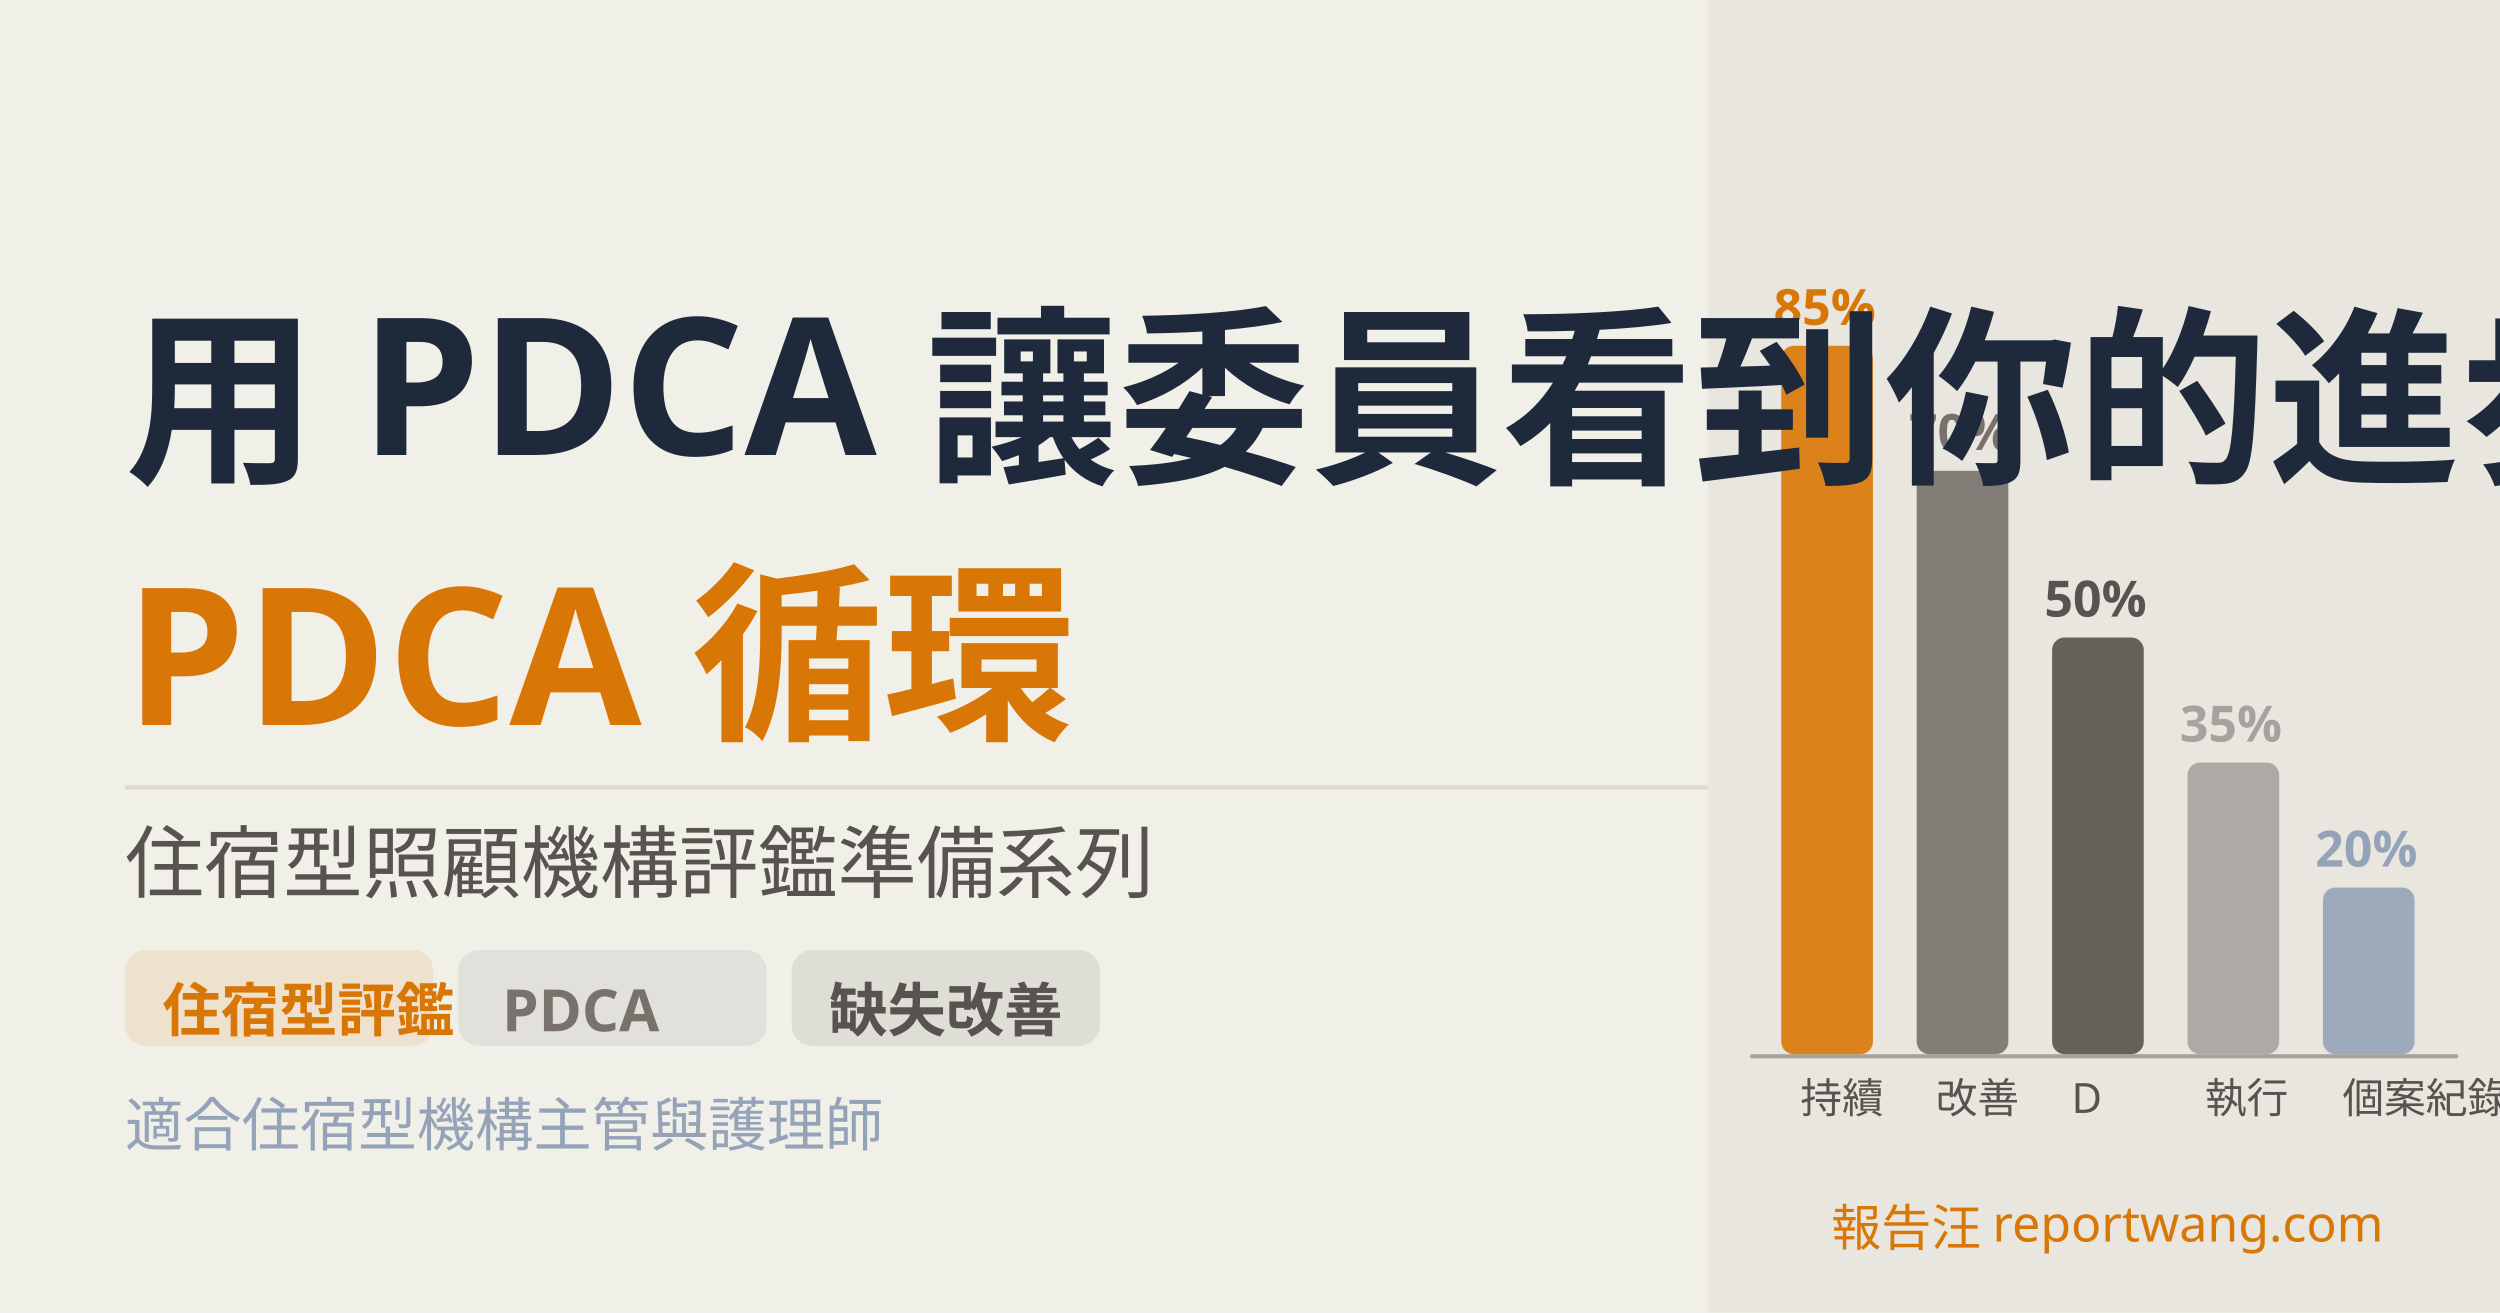
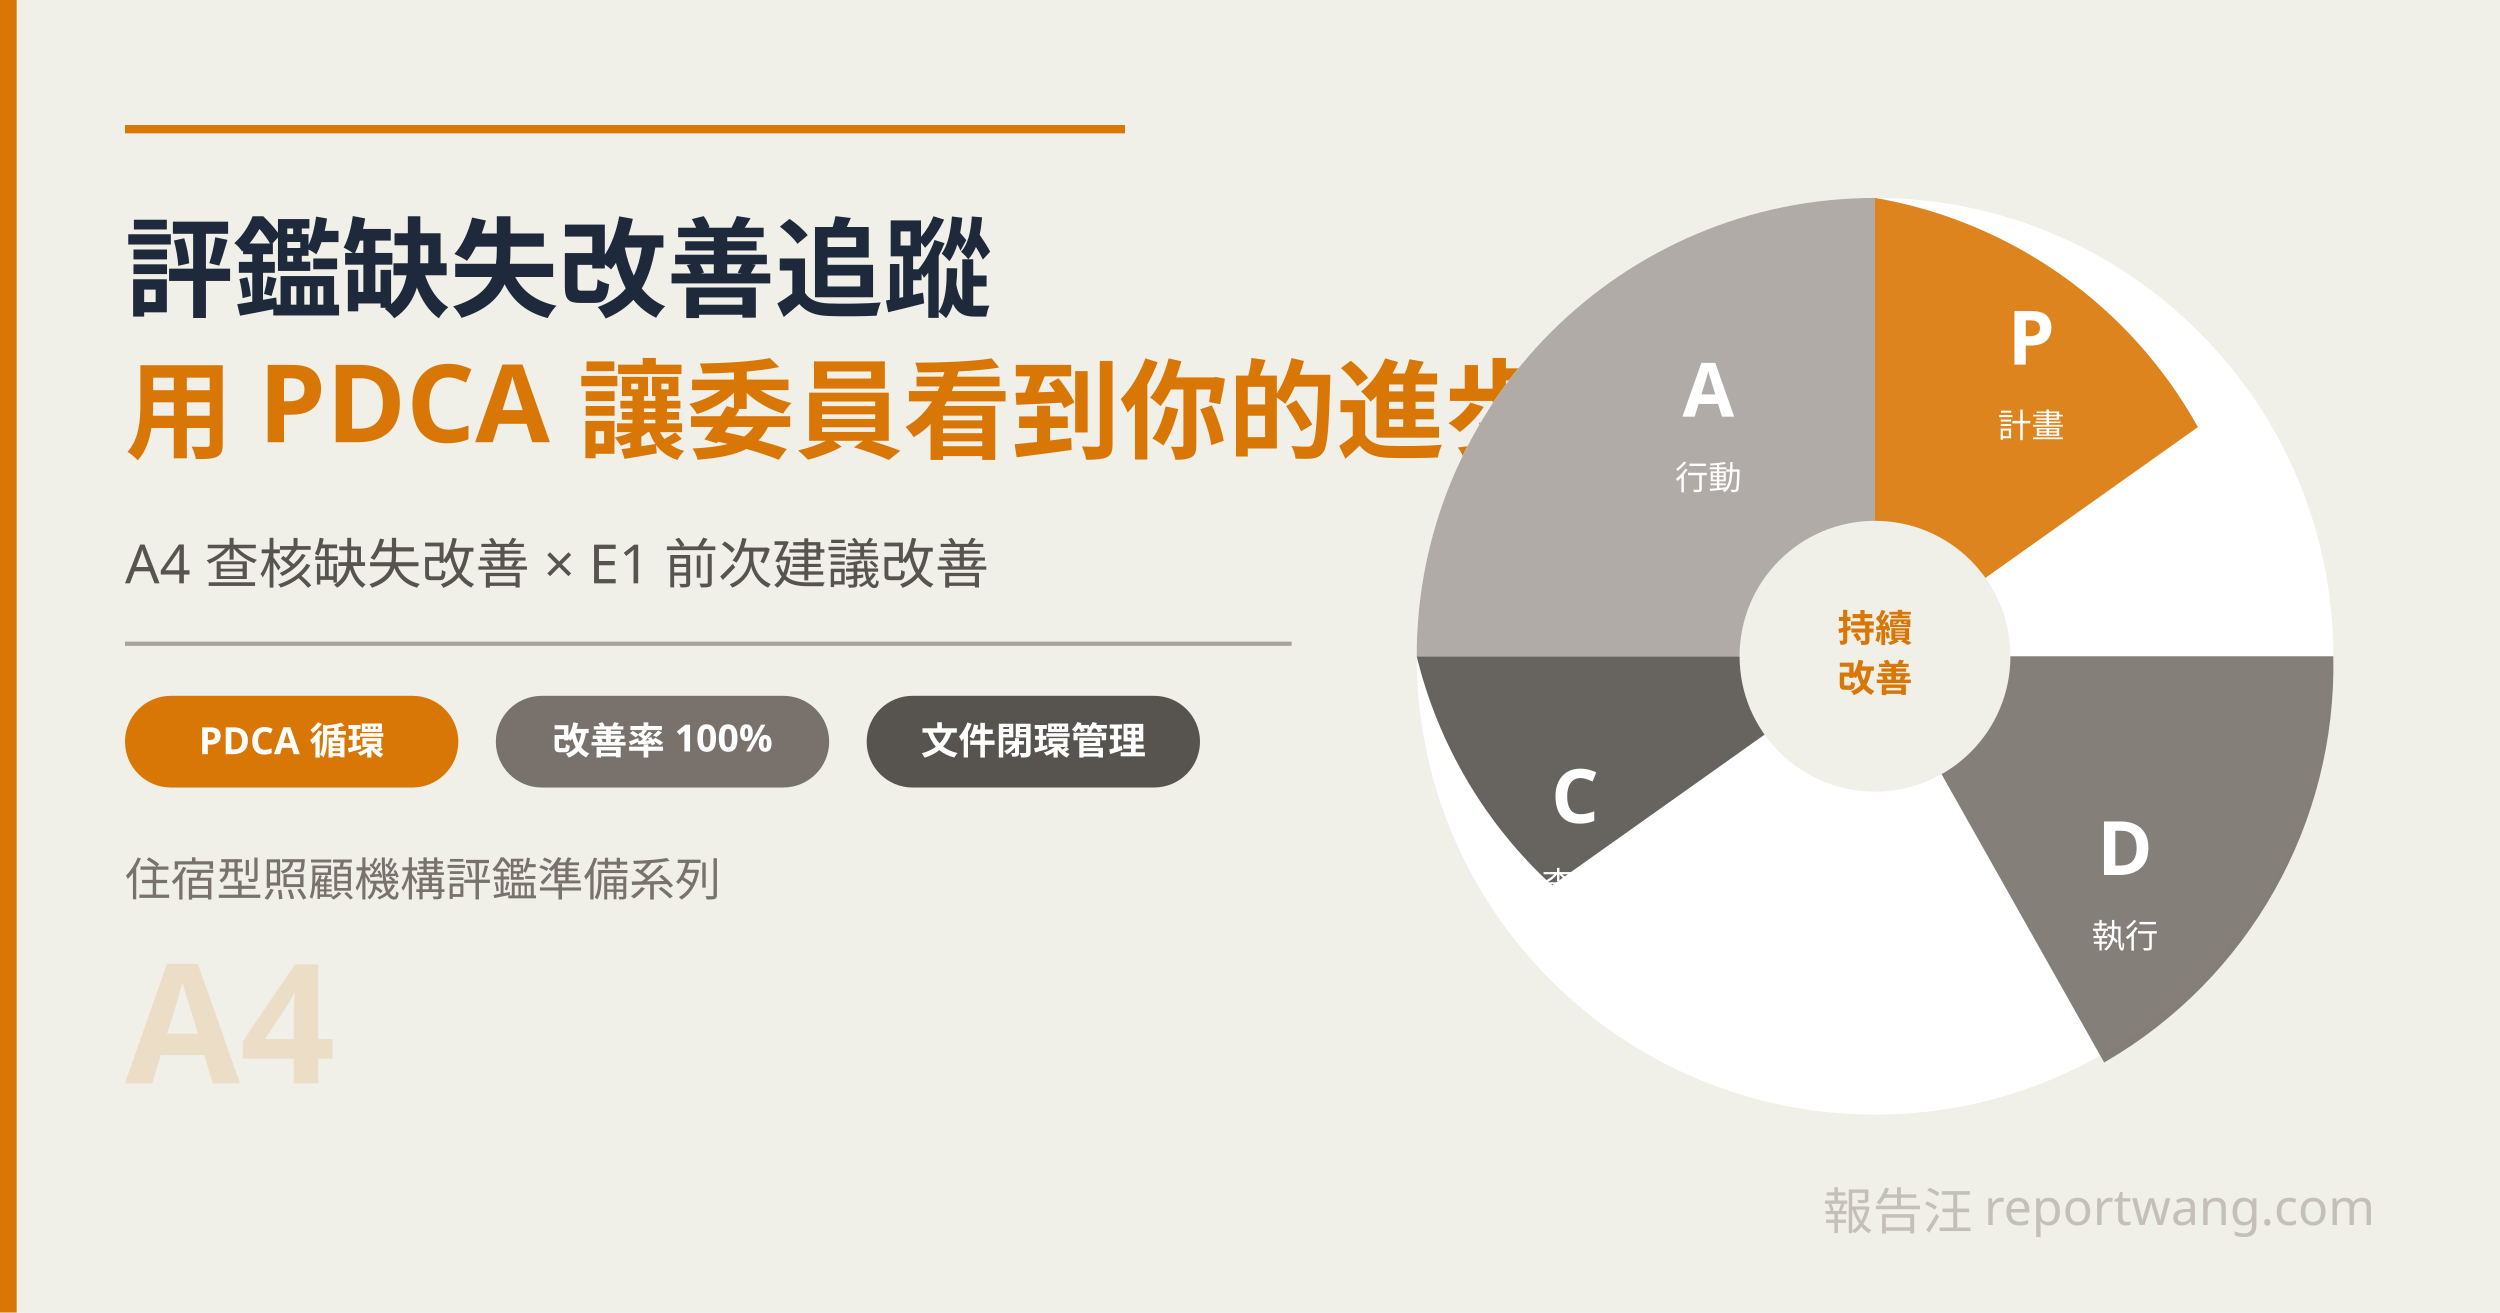
- <svg xmlns="http://www.w3.org/2000/svg" width="1200" height="630" viewBox="0 0 1200 630" fill="none" font-family="'Noto Sans TC', sans-serif">
+ <svg xmlns="http://www.w3.org/2000/svg" width="1200" height="630" viewBox="0 0 1200 630" font-family="'Noto Sans TC', sans-serif">
  <rect width="1200" height="630" fill="#f0efe8" />
-   <g clip-path="url(#clip-nursing-home-pdca)">
-     <path d="M1200 0H0V630H1200V0Z" fill="#F0EFE8" />
-     <path d="M1200 0H820V630H1200V0Z" fill="#E8E6DE" />
-     <text fill="#57534E" style="white-space: pre" xml:space="preserve" font-size="36" font-weight="bold" letter-spacing="0em">
-       <tspan x="1010.000" y="103.696" />
-     </text>
-     <path d="M1179 506H841C840.448 506 840 506.448 840 507C840 507.552 840.448 508 841 508H1179C1179.55 508 1180 507.552 1180 507C1180 506.448 1179.55 506 1179 506Z" fill="#A8A29E" />
-     <path opacity="0.9" d="M893 166H861C857.686 166 855 168.686 855 172V500C855 503.314 857.686 506 861 506H893C896.314 506 899 503.314 899 500V172C899 168.686 896.314 166 893 166Z" fill="#D97706" />
-     <text fill="#D97706" style="white-space: pre" xml:space="preserve" font-size="24" font-weight="bold" letter-spacing="0em">
-       <tspan x="851.312" y="155.964">85%</tspan>
-     </text>
-     <path opacity="0.9" d="M958 226H926C922.686 226 920 228.686 920 232V500C920 503.314 922.686 506 926 506H958C961.314 506 964 503.314 964 500V232C964 228.686 961.314 226 958 226Z" fill="#78716C" />
-     <text fill="#78716C" style="white-space: pre" xml:space="preserve" font-size="24" font-weight="bold" letter-spacing="0em">
-       <tspan x="916.312" y="215.964">70%</tspan>
-     </text>
-     <path opacity="0.9" d="M1023 306H991C987.686 306 985 308.686 985 312V500C985 503.314 987.686 506 991 506H1023C1026.31 506 1029 503.314 1029 500V312C1029 308.686 1026.31 306 1023 306Z" fill="#57534E" />
-     <text fill="#57534E" style="white-space: pre" xml:space="preserve" font-size="24" font-weight="bold" letter-spacing="0em">
-       <tspan x="981.312" y="295.964">50%</tspan>
-     </text>
-     <path opacity="0.9" d="M1088 366H1056C1052.69 366 1050 368.686 1050 372V500C1050 503.314 1052.69 506 1056 506H1088C1091.31 506 1094 503.314 1094 500V372C1094 368.686 1091.31 366 1088 366Z" fill="#A8A29E" />
-     <text fill="#A8A29E" style="white-space: pre" xml:space="preserve" font-size="24" font-weight="bold" letter-spacing="0em">
-       <tspan x="1046.31" y="355.964">35%</tspan>
-     </text>
-     <path opacity="0.9" d="M1153 426H1121C1117.69 426 1115 428.686 1115 432V500C1115 503.314 1117.69 506 1121 506H1153C1156.31 506 1159 503.314 1159 500V432C1159 428.686 1156.31 426 1153 426Z" fill="#94A3B8" />
-     <text fill="#94A3B8" style="white-space: pre" xml:space="preserve" font-size="24" font-weight="bold" letter-spacing="0em">
-       <tspan x="1111.31" y="415.964">20%</tspan>
-     </text>
-     <text fill="#57534E" style="white-space: pre" xml:space="preserve" font-size="20" letter-spacing="0em">
-       <tspan x="864.168" y="534.22">持續</tspan>
-     </text>
-     <text fill="#57534E" style="white-space: pre" xml:space="preserve" font-size="20" letter-spacing="0em">
-       <tspan x="929.17" y="534.22">改善</tspan>
-     </text>
-     <text fill="#57534E" style="white-space: pre" xml:space="preserve" font-size="20" letter-spacing="0em">
-       <tspan x="994.365" y="534.22">D</tspan>
-     </text>
-     <text fill="#57534E" style="white-space: pre" xml:space="preserve" font-size="20" letter-spacing="0em">
-       <tspan x="1058.38" y="534.22">執行</tspan>
-     </text>
-     <text fill="#57534E" style="white-space: pre" xml:space="preserve" font-size="20" letter-spacing="0em">
-       <tspan x="1124.36" y="534.22">個案紀錄</tspan>
-     </text>
-     <text fill="#1E293B" style="white-space: pre" xml:space="preserve" font-size="92" font-weight="bold" letter-spacing="0em">
-       <tspan x="60" y="225.0">用 PDCA 讓委員看到你的進步</tspan>
-     </text>
-     <text fill="#D97706" style="white-space: pre" xml:space="preserve" font-size="92" font-weight="bold" letter-spacing="0em">
-       <tspan x="60" y="348.0">PDCA 循環</tspan>
-     </text>
-     <path d="M60 378H820" stroke="#DEDAD3" stroke-width="2" />
-     <text fill="#57534E" style="white-space: pre" xml:space="preserve" font-size="38" letter-spacing="0em">
-       <tspan x="60" y="428.0">住宿型照顧機構評鑑準備系列</tspan>
-     </text>
-     <path opacity="0.12" d="M198 456.00H70C64.477 456.00 60 460.477 60 466.00V492.00C60 497.523 64.477 502.00 70 502.00H198C203.523 502.00 208 497.523 208 492.00V466.00C208 460.477 203.523 456.00 198 456.00Z" fill="#D97706" />
-     <text fill="#D97706" style="white-space: pre" xml:space="preserve" font-size="28" font-weight="bold" letter-spacing="0em">
-       <tspan x="78" y="495.000">住宿型評鑑</tspan>
-     </text>
-     <path opacity="0.12" d="M358 456.00H230C224.477 456.00 220 460.477 220 466.00V492.00C220 497.523 224.477 502.00 230 502.00H358C363.523 502.00 368 497.523 368 492.00V466.00C368 460.477 363.523 456.00 358 456.00Z" fill="#78716C" />
-     <text fill="#78716C" style="white-space: pre" xml:space="preserve" font-size="28" font-weight="bold" letter-spacing="0em">
-       <tspan x="241" y="495.000">PDCA</tspan>
-     </text>
-     <path opacity="0.12" d="M518 456.00H390C384.477 456.00 380 460.477 380 466.00V492.00C380 497.523 384.477 502.00 390 502.00H518C523.523 502.00 528 497.523 528 492.00V466.00C528 460.477 523.523 456.00 518 456.00Z" fill="#57534E" />
-     <text fill="#57534E" style="white-space: pre" xml:space="preserve" font-size="28" font-weight="bold" letter-spacing="0em">
-       <tspan x="398" y="495.000">缺失改善</tspan>
-     </text>
-     <text fill="#94A3B8" style="white-space: pre" xml:space="preserve" font-size="28" letter-spacing="0em">
-       <tspan x="60" y="550.0">適合住宿型機構主管與護理師</tspan>
-     </text>
-     <text fill="#D97706" style="white-space: pre" xml:space="preserve" font-size="24" letter-spacing="0em">
-       <tspan x="879.008" y="597.928">報告汪 reportwang.com</tspan>
-     </text>
-   </g>
-   <defs>
-     <clipPath id="clip-nursing-home-pdca">
-       <rect width="1200" height="630" fill="white" />
-     </clipPath>
-   </defs>
+   <rect x="0" y="0" width="8" height="630" fill="#d97706" />
+   <rect x="60" y="60" width="480" height="4" fill="#d97706" />
+   <text x="60" y="148" font-size="52" font-weight="700" fill="#1e293b">評鑑缺失改善追蹤</text>
+   <text x="60" y="216" font-size="52" font-weight="700" fill="#d97706">用 PDCA 讓委員看到你的進步</text>
+   <text x="60" y="280" font-size="26" fill="#57534e">A4 查核缺失改善 × E1 前次建議改善</text>
+   <rect x="60" y="308" width="560" height="2" fill="#a8a29e" />
+   <rect x="60" y="334" width="160" height="44" rx="22" fill="#d97706" />
+   <text x="140" y="362" font-size="18" fill="#ffffff" text-anchor="middle" font-weight="700">PDCA 循環</text>
+   <rect x="238" y="334" width="160" height="44" rx="22" fill="#78716c" />
+   <text x="318" y="362" font-size="18" fill="#ffffff" text-anchor="middle" font-weight="700">改善率 100%</text>
+   <rect x="416" y="334" width="160" height="44" rx="22" fill="#57534e" />
+   <text x="496" y="362" font-size="18" fill="#ffffff" text-anchor="middle" font-weight="700">文件閉環管理</text>
+   <circle cx="900" cy="315" r="220" fill="#ffffff" />
+   <path d="M900,315 L900,95 A220,220 0 0,1 1055,205 Z" fill="#d97706" opacity="0.9" />
+   <text x="975" y="175" font-size="36" font-weight="700" fill="#ffffff" text-anchor="middle">P</text>
+   <text x="975" y="210" font-size="16" fill="#ffffff" text-anchor="middle">計畫</text>
+   <path d="M900,315 L1120,315 A220,220 0 0,1 1010,510 Z" fill="#78716c" opacity="0.9" />
+   <text x="1020" y="420" font-size="36" font-weight="700" fill="#ffffff" text-anchor="middle">D</text>
+   <text x="1020" y="455" font-size="16" fill="#ffffff" text-anchor="middle">執行</text>
+   <path d="M900,315 L745,425 A220,220 0 0,1 680,315 Z" fill="#57534e" opacity="0.9" />
+   <text x="756" y="395" font-size="36" font-weight="700" fill="#ffffff" text-anchor="middle">C</text>
+   <text x="756" y="430" font-size="16" fill="#ffffff" text-anchor="middle">查核</text>
+   <path d="M900,315 L900,95 A220,220 0 0,0 680,315 Z" fill="#a8a29e" opacity="0.9" />
+   <text x="820" y="200" font-size="36" font-weight="700" fill="#ffffff" text-anchor="middle">A</text>
+   <text x="820" y="235" font-size="16" fill="#ffffff" text-anchor="middle">行動</text>
+   <circle cx="900" cy="315" r="65" fill="#f0efe8" />
+   <text x="900" y="308" font-size="18" font-weight="700" fill="#d97706" text-anchor="middle">持續</text>
+   <text x="900" y="332" font-size="18" font-weight="700" fill="#d97706" text-anchor="middle">改善</text>
+   <text x="60" y="430" font-size="22" fill="#78716c">住宿型照顧機構評鑑準備系列</text>
+   <text x="60" y="520" font-size="80" font-weight="700" fill="#d97706" opacity="0.15">A4</text>
+   <text x="1140" y="590" font-size="24" fill="#c4bfb8" text-anchor="end" font-weight="400">報告汪 reportwang.com</text>
</svg>
